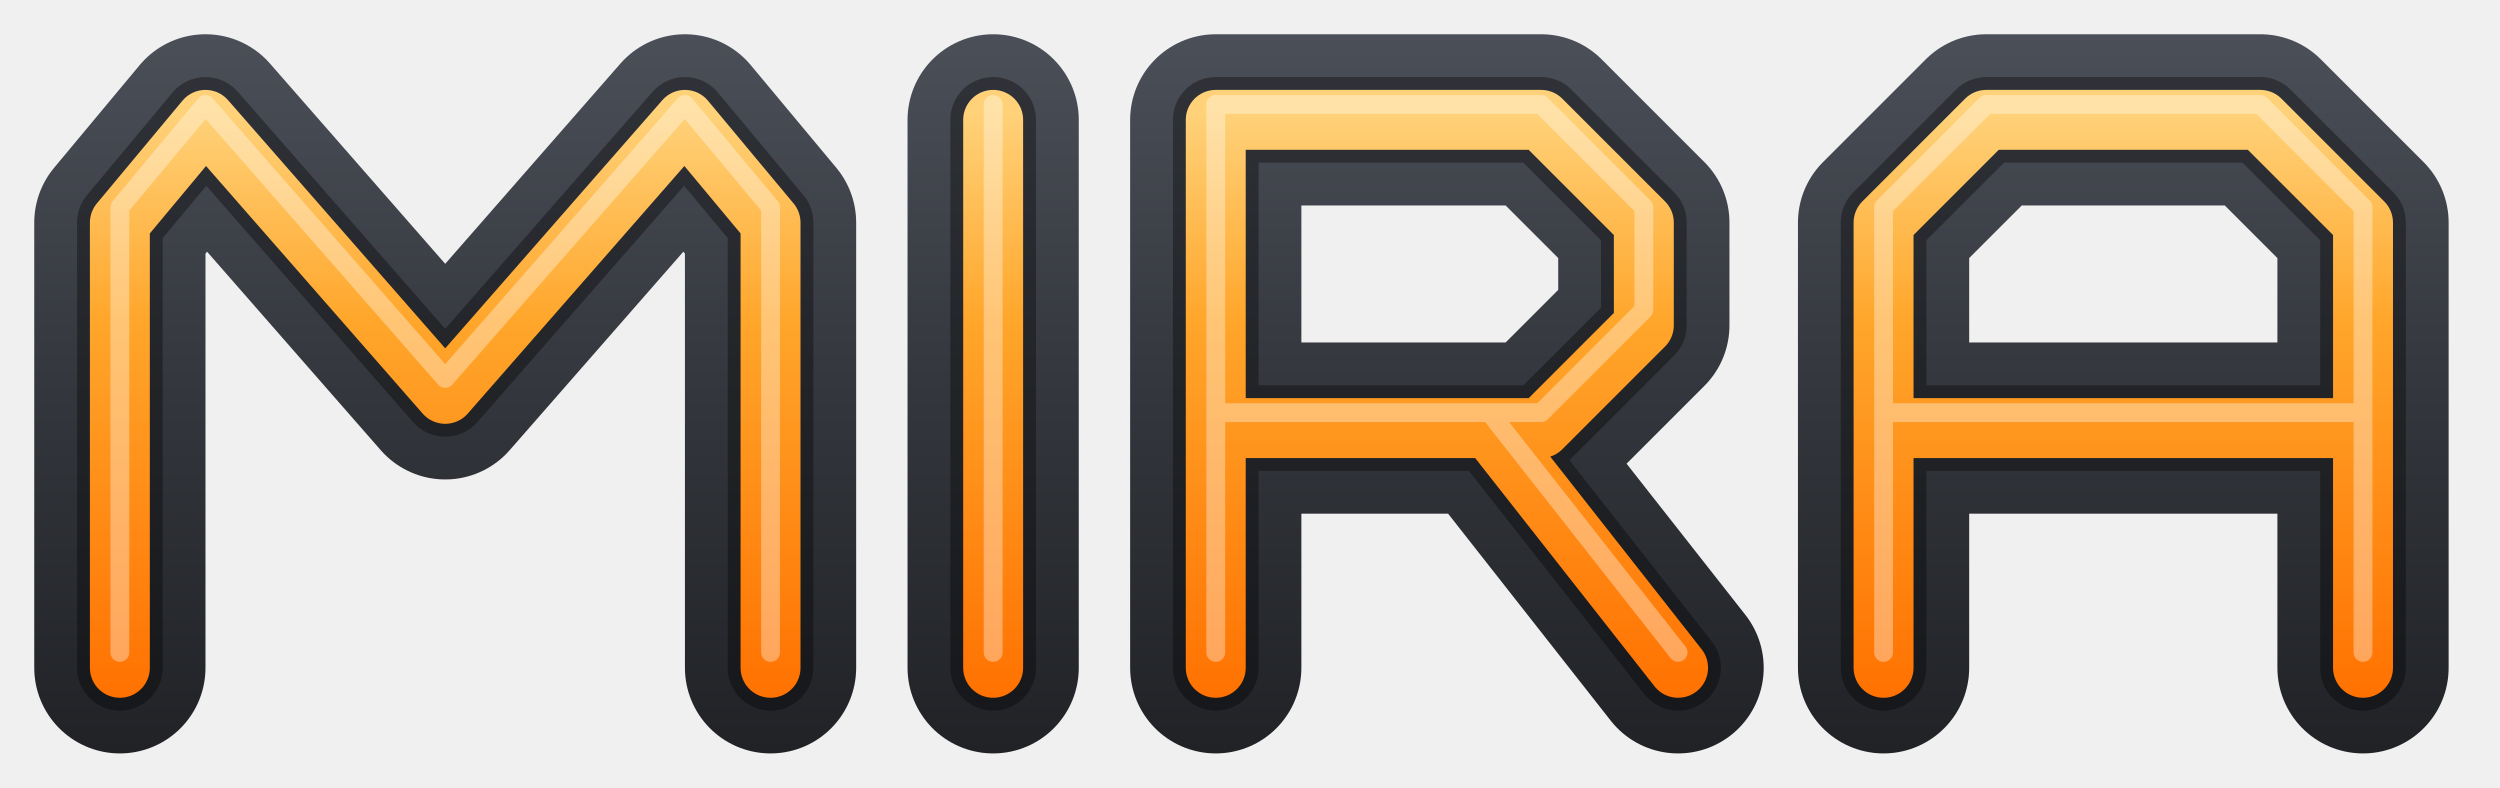
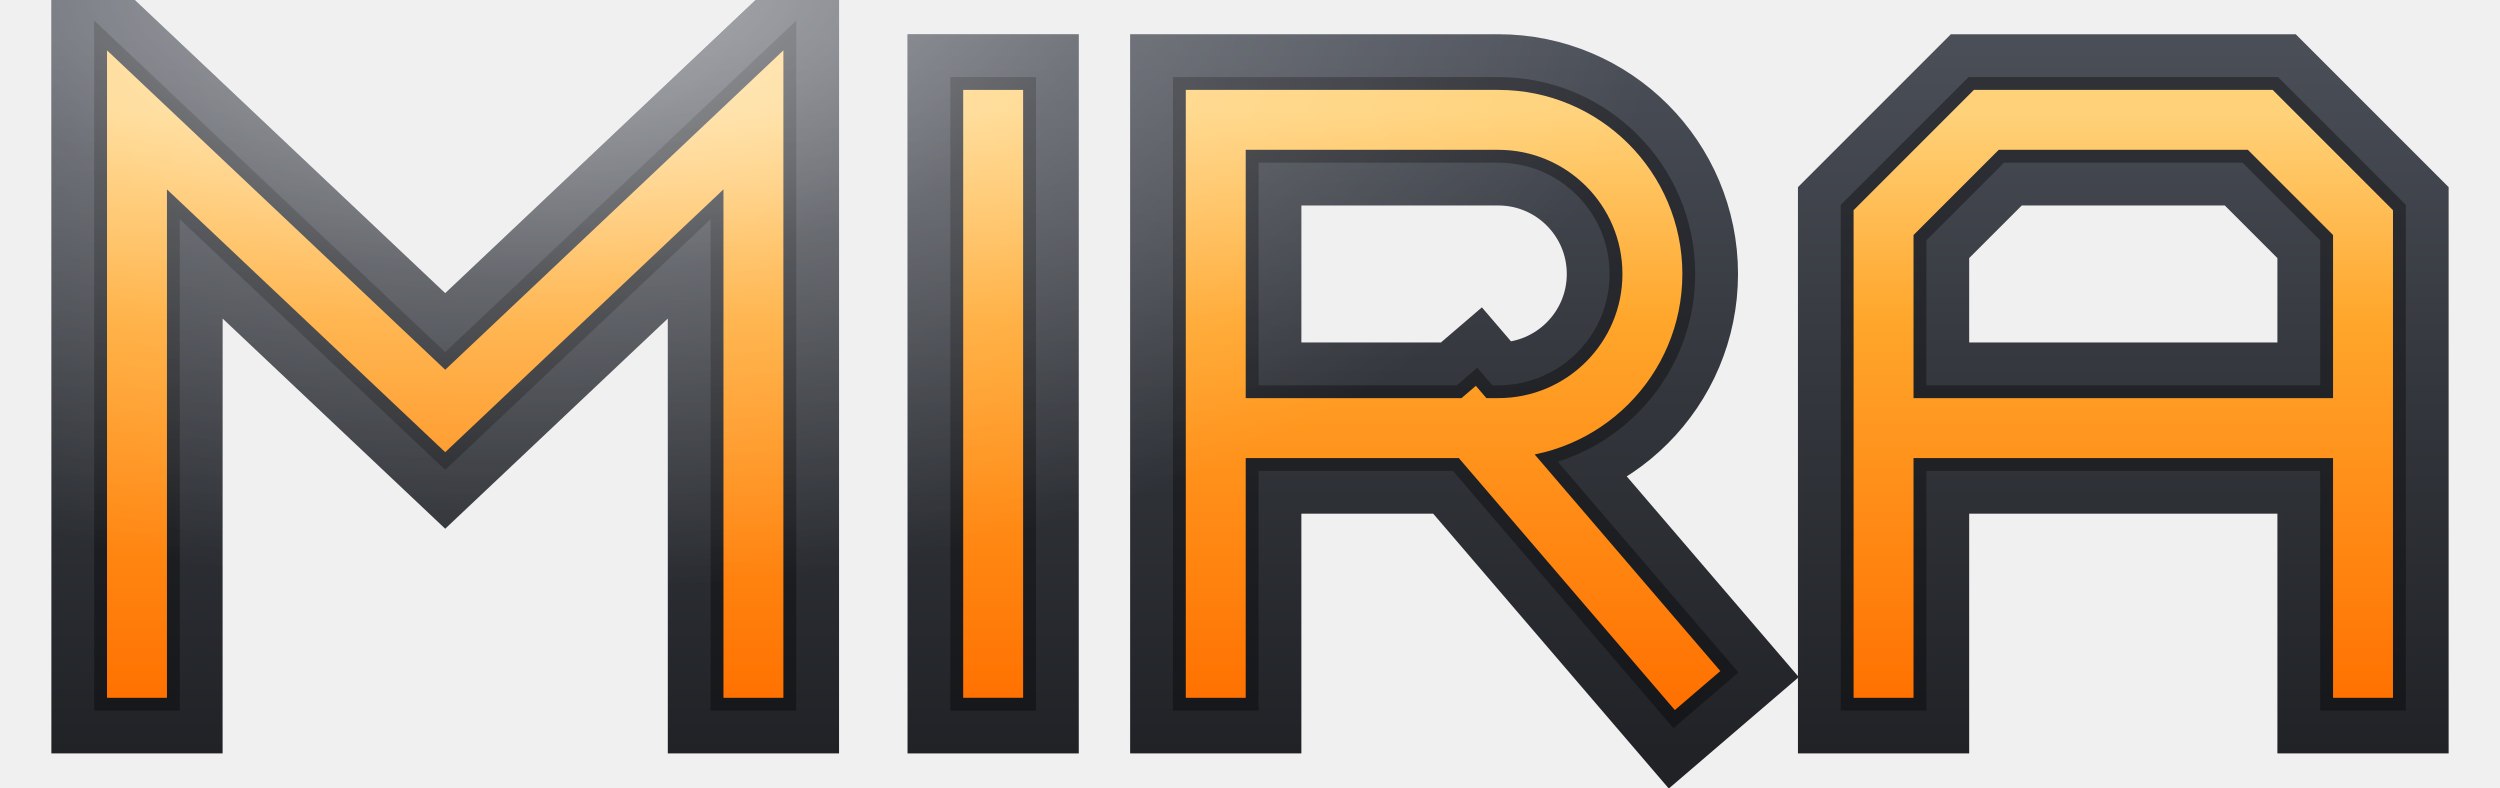
<svg xmlns="http://www.w3.org/2000/svg" viewBox="8 14 292 92" role="img" aria-label="MIRA – Mail · Identity · Routing · Access">
  <defs>
-     <g id="b" fill="none" stroke-linecap="round" stroke-linejoin="round">
-       <path d="M22 92V40L32 28L60 60L88 28L98 40V92" />
+     <g id="b" fill="none" stroke-linecap="square" stroke-linejoin="miter" stroke-miterlimit="10">
+       <path d="M24 92V28L60 62L96 28V92" />
      <path d="M124 28V92" />
-       <path d="M150 92V28H188L200 40V52L188 64H150M182 64L204 92" />
+       <path d="M150 92V28H183A18 18 0 0 1 183 64H150M180 64L204 92" />
      <path d="M228 92V40L240 28H272L284 40V92M228 64H284" />
    </g>
    <linearGradient id="rahmen" x1="0" y1="18" x2="0" y2="102" gradientUnits="userSpaceOnUse">
      <stop offset="0" stop-color="#4b4f58" />
      <stop offset=".5" stop-color="#33363c" />
      <stop offset="1" stop-color="#202226" />
    </linearGradient>
    <linearGradient id="seele" x1="0" y1="26" x2="0" y2="96" gradientUnits="userSpaceOnUse">
      <stop offset="0" stop-color="#ffd27a" />
      <stop offset=".35" stop-color="#ffa62b" />
      <stop offset="1" stop-color="#ff7000" />
    </linearGradient>
+     <radialGradient id="sonne" cx="70" cy="10" r="190" gradientUnits="userSpaceOnUse" gradientTransform="translate(70 10) scale(1 .55) translate(-70 -10)">
+       <stop offset="0" stop-color="#fff" stop-opacity=".6" />
+       <stop offset=".35" stop-color="#fff" stop-opacity=".22" />
+       <stop offset=".7" stop-color="#fff" stop-opacity="0" />
+     </radialGradient>
+     <mask id="form" maskUnits="userSpaceOnUse" x="0" y="0" width="320" height="150">
+       <use href="#b" stroke="#fff" stroke-width="20" />
+     </mask>
    <mask id="kern" maskUnits="userSpaceOnUse" x="0" y="0" width="320" height="150">
      <use href="#b" stroke="#fff" stroke-width="7" />
    </mask>
  </defs>
  <use href="#b" stroke="url(#rahmen)" stroke-width="20" />
  <use href="#b" stroke="#000" stroke-opacity=".35" stroke-width="10" />
  <g mask="url(#kern)">
    <use href="#b" stroke="#b54a00" stroke-width="9" />
    <use href="#b" stroke="url(#seele)" stroke-width="9" transform="translate(0 .9)" />
-     <use href="#b" stroke="#fff" stroke-opacity=".35" stroke-width="2.2" transform="translate(0 -1.8)" />
  </g>
+   <rect x="0" y="0" width="320" height="110" fill="url(#sonne)" mask="url(#form)" />
</svg>
